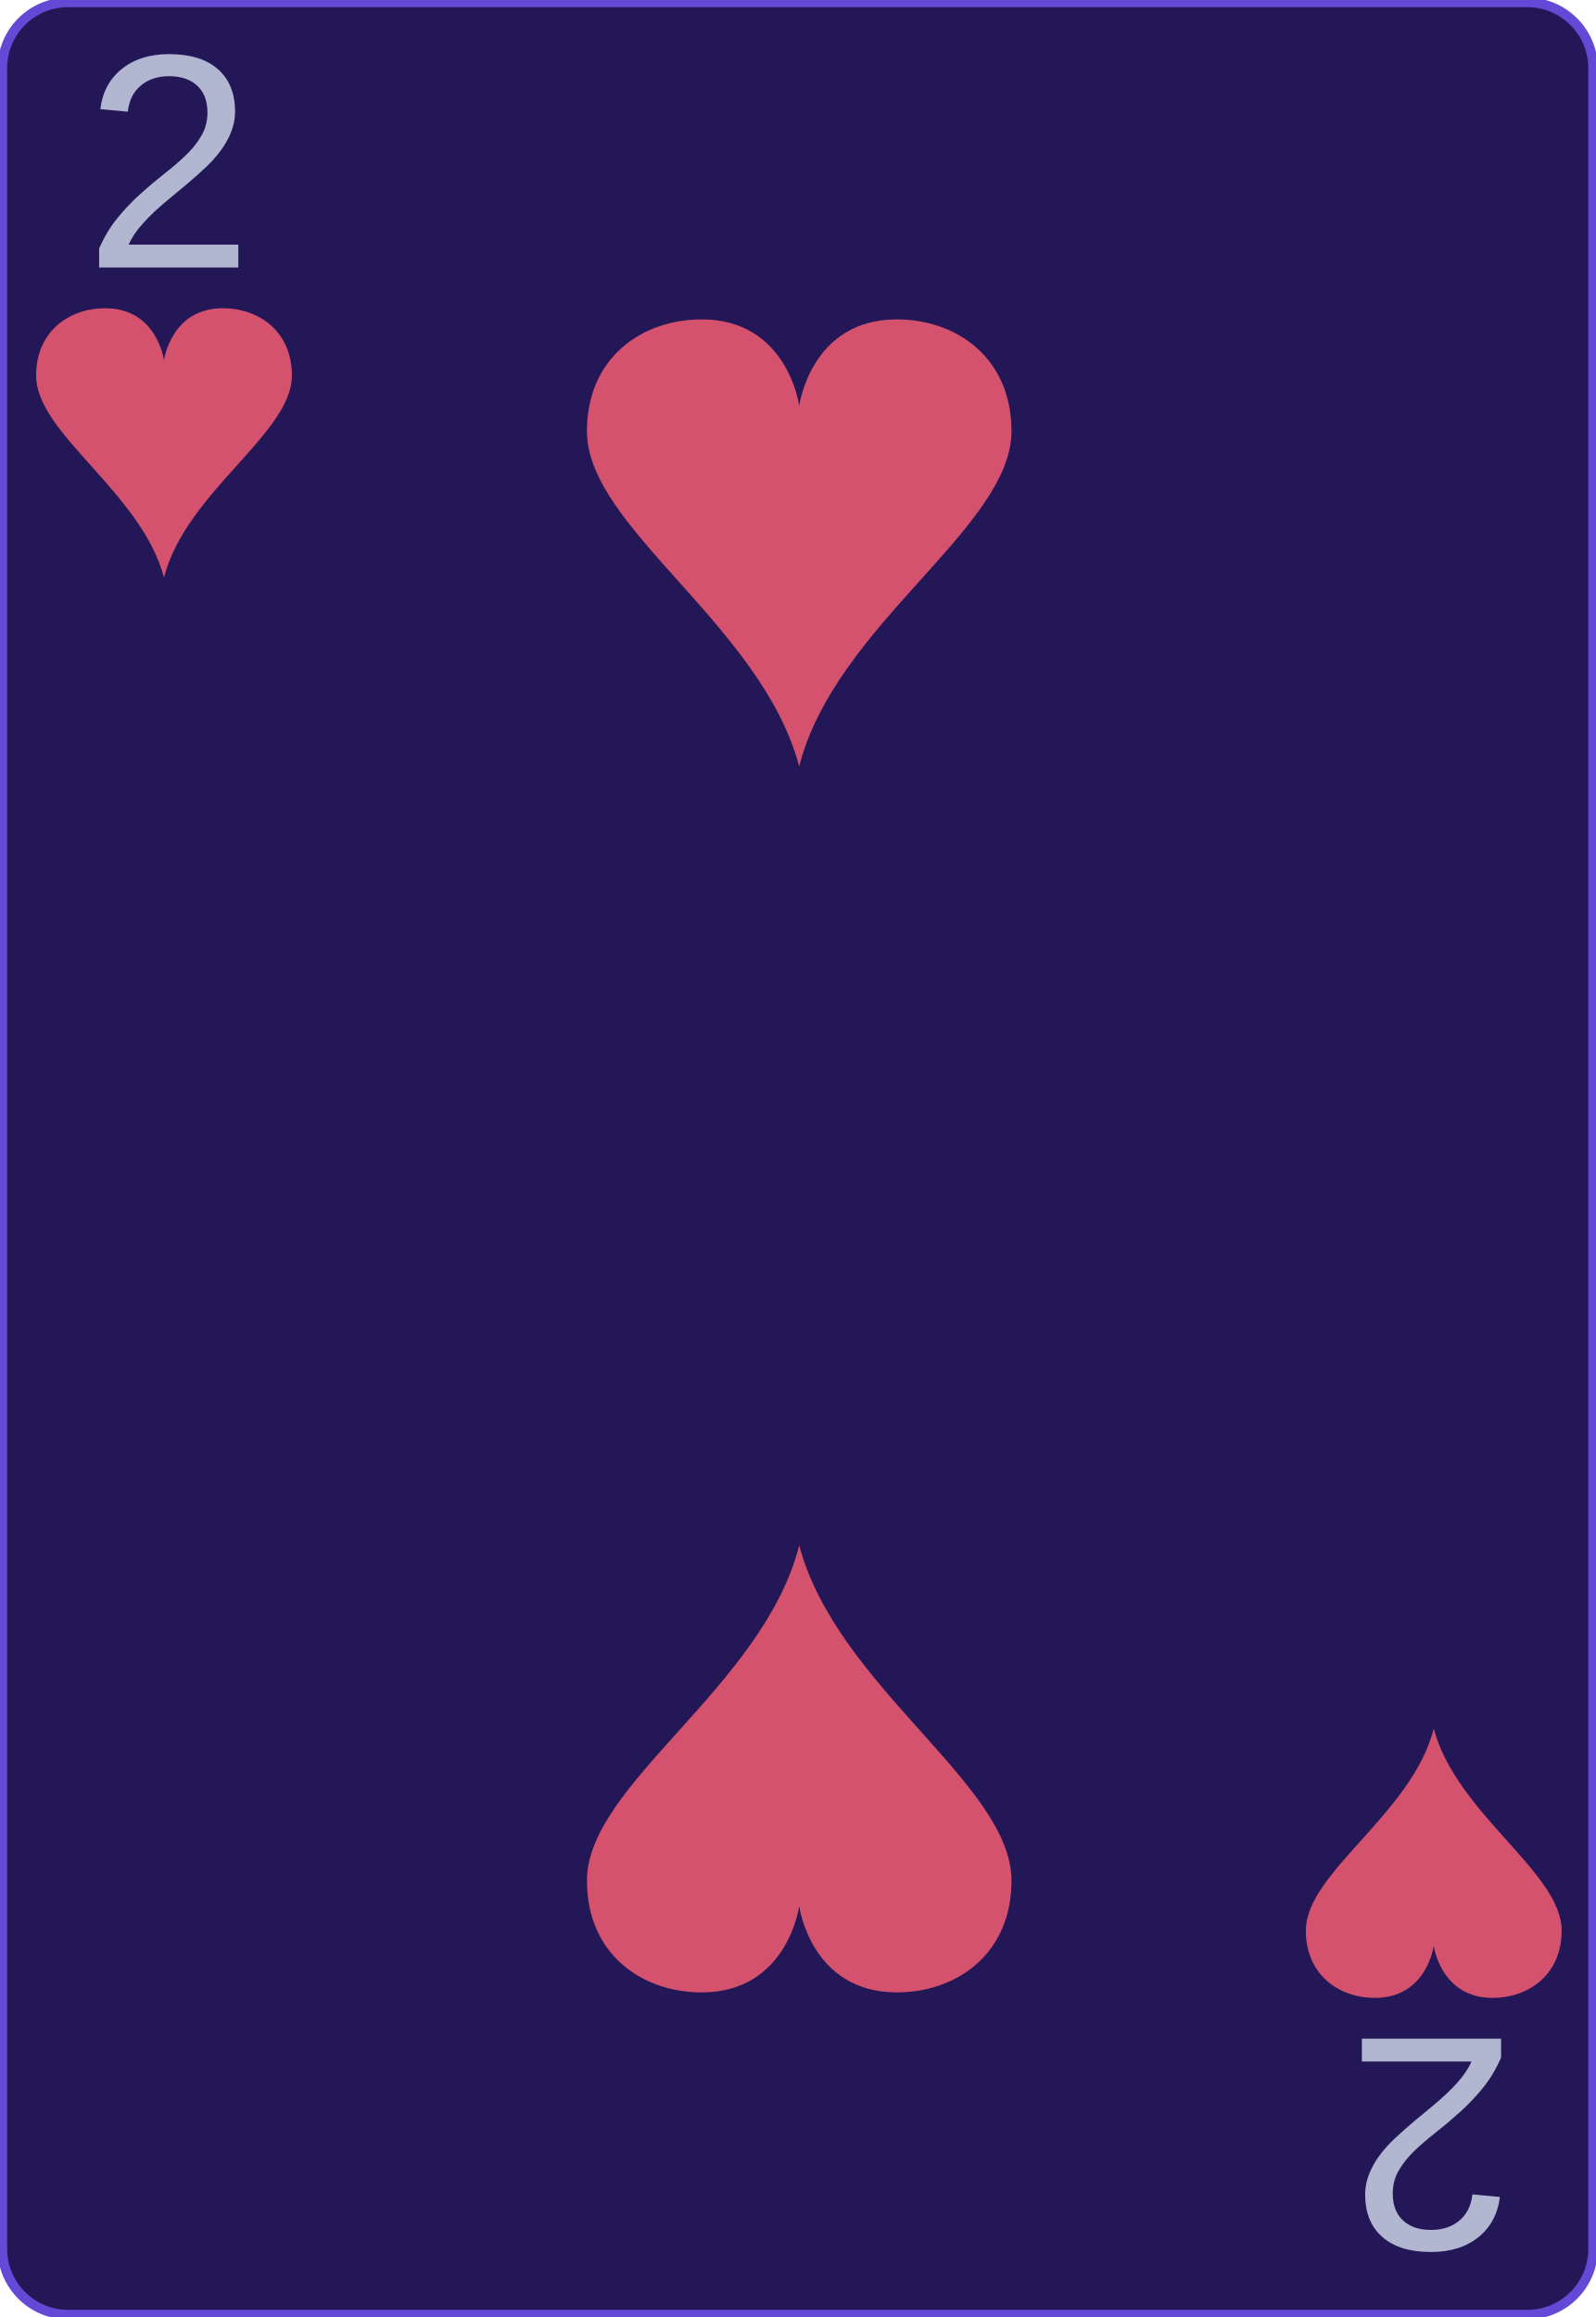
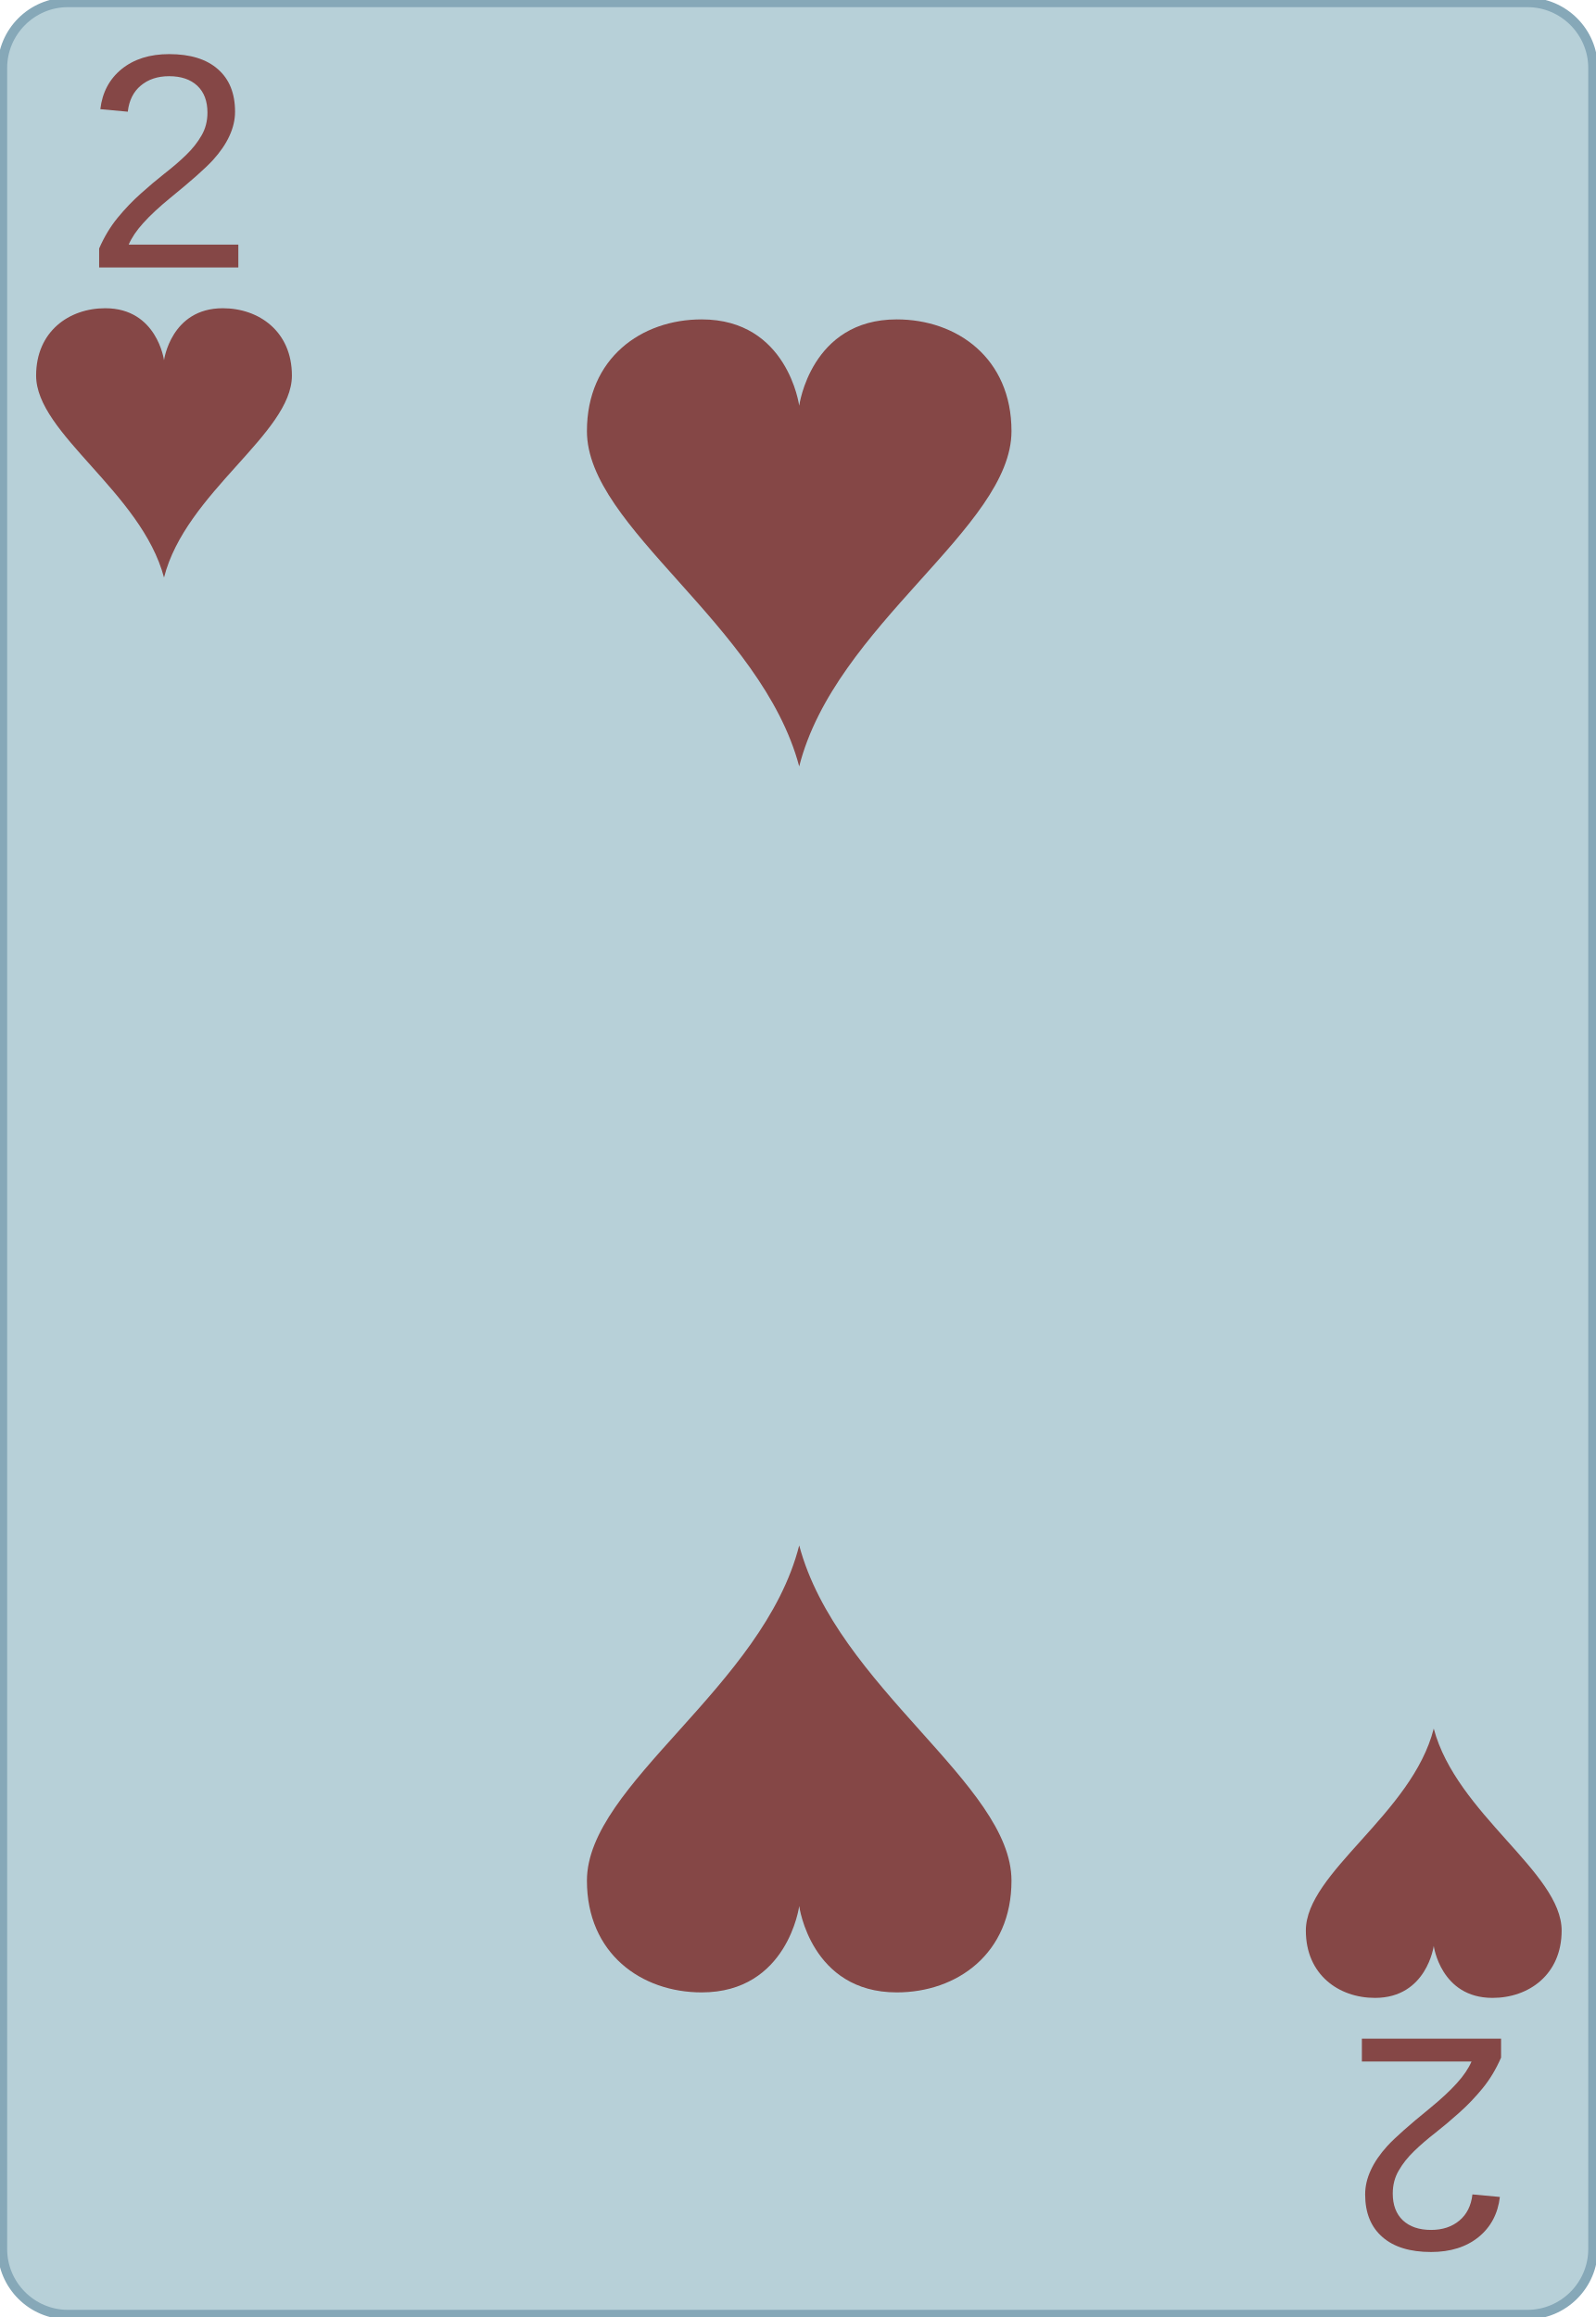
- <svg xmlns="http://www.w3.org/2000/svg" xmlns:xlink="http://www.w3.org/1999/xlink" width="167.087pt" height="242.667pt" viewBox="0 0 167.087 242.667" id="svg2" version="1.1" fill="#d4526d">
+ <svg xmlns="http://www.w3.org/2000/svg" xmlns:xlink="http://www.w3.org/1999/xlink" width="167.087pt" height="242.667pt" viewBox="0 0 167.087 242.667" id="svg2" version="1.1" fill="#854746">
  <defs id="defs41">
    <radialGradient xlink:href="#linearGradient3773" id="radialGradient3781" cx="-0.158" cy="-8.835" fx="-0.158" fy="-8.835" r="8" gradientTransform="matrix(-1.584269,-0.02349808,0.03071979,-2.477574,-0.2485638,-26.71351)" gradientUnits="userSpaceOnUse" />
    <linearGradient id="linearGradient3773">
-       <stop style="stop-color:#d4526d;stop-opacity:1;" offset="0" id="stop3775" />
-       <stop style="stop-color:#d4526d;stop-opacity:0.649;" offset="1" id="stop3777" />
+       <stop style="stop-color:#854746;stop-opacity:1;" offset="0" id="stop3775" />
+       <stop style="stop-color:#854746;stop-opacity:0.649;" offset="1" id="stop3777" />
    </linearGradient>
    <radialGradient xlink:href="#linearGradient3773" id="radialGradient3957" cx="-0.158" cy="-8.835" fx="-0.158" fy="-8.835" r="8" gradientTransform="matrix(-1.584269,-0.02349808,0.03071979,-2.477574,-0.2485638,-26.71351)" gradientUnits="userSpaceOnUse" />
    <linearGradient id="linearGradient3959">
-       <stop style="stop-color:#d4526d;stop-opacity:1;" offset="0" id="stop3961" />
-       <stop style="stop-color:#d4526d;stop-opacity:0.649;" offset="1" id="stop3963" />
+       <stop style="stop-color:#854746;stop-opacity:1;" offset="0" id="stop3961" />
+       <stop style="stop-color:#854746;stop-opacity:0.649;" offset="1" id="stop3963" />
    </linearGradient>
    <radialGradient r="81.903" fy="509.476" fx="168.025" cy="509.476" cx="168.025" gradientTransform="matrix(1.25656,-0.7774064,0.3366382,0.5361257,-221.2021,359.2426)" gradientUnits="userSpaceOnUse" id="radialGradient3975" xlink:href="#linearGradient3784-4" />
    <linearGradient id="linearGradient3784-4">
-       <stop style="stop-color:#0e0930;stop-opacity:0.435;" offset="0" id="stop3786-8" />
-       <stop style="stop-color:#d4526d;stop-opacity:0;" offset="1" id="stop3788-6" />
+       <stop style="stop-color:#e1ebee;stop-opacity:0.435;" offset="0" id="stop3786-8" />
+       <stop style="stop-color:#854746;stop-opacity:0;" offset="1" id="stop3788-6" />
    </linearGradient>
    <radialGradient xlink:href="#linearGradient3784-4-5" id="radialGradient3929" gradientUnits="userSpaceOnUse" gradientTransform="matrix(1.25656,-0.7774064,0.3366382,0.5361257,-221.2021,359.2426)" cx="168.025" cy="509.476" fx="168.025" fy="509.476" r="81.903" />
    <linearGradient id="linearGradient3784-4-5">
-       <stop style="stop-color:#0e0930;stop-opacity:0.489;" offset="0" id="stop3786-8-0" />
-       <stop style="stop-color:#d4526d;stop-opacity:0;" offset="1" id="stop3788-6-3" />
+       <stop style="stop-color:#e1ebee;stop-opacity:0.489;" offset="0" id="stop3786-8-0" />
+       <stop style="stop-color:#854746;stop-opacity:0;" offset="1" id="stop3788-6-3" />
    </linearGradient>
    <radialGradient xlink:href="#linearGradient3784-4-1" id="radialGradient3927" gradientUnits="userSpaceOnUse" gradientTransform="matrix(1.25656,-0.7774064,0.3366382,0.5361257,-221.2021,359.2426)" cx="168.025" cy="509.476" fx="168.025" fy="509.476" r="81.903" />
    <linearGradient id="linearGradient3784-4-1">
-       <stop style="stop-color:#0e0930;stop-opacity:0.237;" offset="0" id="stop3786-8-03" />
-       <stop style="stop-color:#d4526d;stop-opacity:0;" offset="1" id="stop3788-6-6" />
+       <stop style="stop-color:#e1ebee;stop-opacity:0.237;" offset="0" id="stop3786-8-03" />
+       <stop style="stop-color:#854746;stop-opacity:0;" offset="1" id="stop3788-6-6" />
    </linearGradient>
    <radialGradient xlink:href="#linearGradient3768" id="radialGradient3776" cx="-0.206" cy="-4.579" fx="-0.206" fy="-4.579" r="8" gradientTransform="matrix(-1,0,0,-1.720176,-0.4120407,-13.02719)" gradientUnits="userSpaceOnUse" />
    <linearGradient id="linearGradient3768">
-       <stop style="stop-color:#d4526d;stop-opacity:1;" offset="0" id="stop3770" />
-       <stop style="stop-color:#d4526d;stop-opacity:0.672;" offset="1" id="stop3772" />
+       <stop style="stop-color:#854746;stop-opacity:1;" offset="0" id="stop3770" />
+       <stop style="stop-color:#854746;stop-opacity:0.672;" offset="1" id="stop3772" />
    </linearGradient>
    <radialGradient r="81.903" fy="511.223" fx="171.487" cy="511.223" cx="171.487" gradientTransform="matrix(1.152989,-0.6739155,0.3948202,0.6754904,-233.6326,270.4008)" gradientUnits="userSpaceOnUse" id="radialGradient4013" xlink:href="#linearGradient3784-4-6" />
    <linearGradient id="linearGradient3784-4-6">
-       <stop style="stop-color:#0e0930;stop-opacity:0.313;" offset="0" id="stop3786-8-8" />
-       <stop style="stop-color:#d4526d;stop-opacity:0;" offset="1" id="stop3788-6-8" />
+       <stop style="stop-color:#e1ebee;stop-opacity:0.313;" offset="0" id="stop3786-8-8" />
+       <stop style="stop-color:#854746;stop-opacity:0;" offset="1" id="stop3788-6-8" />
    </linearGradient>
    <radialGradient r="81.903" fy="492.632" fx="159.354" cy="492.632" cx="159.354" gradientTransform="matrix(1.089478,-0.715138,0.4464527,0.6562658,-244.9333,290.9185)" gradientUnits="userSpaceOnUse" id="radialGradient4013-8" xlink:href="#linearGradient3784-4-2" />
    <linearGradient id="linearGradient3784-4-2">
-       <stop style="stop-color:#0e0930;stop-opacity:0.29;" offset="0" id="stop3786-8-1" />
-       <stop style="stop-color:#d4526d;stop-opacity:0;" offset="1" id="stop3788-6-5" />
+       <stop style="stop-color:#e1ebee;stop-opacity:0.29;" offset="0" id="stop3786-8-1" />
+       <stop style="stop-color:#854746;stop-opacity:0;" offset="1" id="stop3788-6-5" />
    </linearGradient>
    <radialGradient r="81.903" fy="492.632" fx="159.354" cy="492.632" cx="159.354" gradientTransform="matrix(1.089478,-0.715138,0.4464527,0.6562658,-244.9333,290.9185)" gradientUnits="userSpaceOnUse" id="radialGradient3073" xlink:href="#linearGradient3784-4-2" />
  </defs>
-   <g id="Layer_x0020_1" style="fill-rule:nonzero;clip-rule:nonzero;stroke:#d4526d;stroke-miterlimit:4;">
-     <path style="fill:#231757;stroke-width:0.5;;stroke:#6449d7;stroke-width:1;" d="M166.837,235.548c0,3.777-3.087,6.869-6.871,6.869H7.111c-3.775,0-6.861-3.092-6.861-6.869V7.12C0.25,3.343,3.336,0.25,7.111,0.25h152.855    c3.784,0,6.871,3.093,6.871,6.87v228.428z" id="path5" />
+   <g id="Layer_x0020_1" style="fill-rule:nonzero;clip-rule:nonzero;stroke:#854746;stroke-miterlimit:4;">
+     <path style="fill:#b7d0d8;stroke-width:0.5;;stroke:#86a8b8;stroke-width:1;" d="M166.837,235.548c0,3.777-3.087,6.869-6.871,6.869H7.111c-3.775,0-6.861-3.092-6.861-6.869V7.12C0.25,3.343,3.336,0.25,7.111,0.25h152.855    c3.784,0,6.871,3.093,6.871,6.87v228.428z" id="path5" />
    <g style="stroke:none;" id="g7">
      <g id="g9">

			</g>
    </g>
    <g id="g15">

		</g>
    <g id="g19">

		</g>
    <g style="stroke:none;" id="g23">
      <g id="g25">

			</g>
    </g>
    <g style="stroke:none;" id="g31">
      <g id="g33">

			</g>
    </g>
  </g>
-   <text style="font-size:32px;font-style:normal;font-weight:normal;line-height:125%;letter-spacing:0px;word-spacing:0px;fill:#b1b7d0;fill-opacity:1;stroke:none;font-family:Bitstream Vera Sans" x="8.775" y="28.013" id="text3788" fill="#b1b7d0">
-     <tspan id="tspan3790" x="8.775" y="28.013" style="font-style:normal;font-variant:normal;font-weight:normal;font-stretch:normal;fill:#b1b7d0;fill-opacity:1;font-family:Arial;-inkscape-font-specification:Arial" fill="#b1b7d0">2</tspan>
+   <text style="font-size:32px;font-style:normal;font-weight:normal;line-height:125%;letter-spacing:0px;word-spacing:0px;fill:#854746;fill-opacity:1;stroke:none;font-family:Bitstream Vera Sans" x="8.775" y="28.013" id="text3788" fill="#854746">
+     <tspan id="tspan3790" x="8.775" y="28.013" style="font-style:normal;font-variant:normal;font-weight:normal;font-stretch:normal;fill:#854746;fill-opacity:1;font-family:Arial;-inkscape-font-specification:Arial" fill="#854746">2</tspan>
  </text>
-   <g transform="matrix(1.674307,0,0,1.566992,17.17751,46.38532)" id="layer1-9-6" style="fill:#d4526d;fill-opacity:1">
-     <path style="fill:#d4526d;fill-opacity:1" id="hl-8" d="M 3.676,-9 C 0.433,-9 0,-5.523 0,-5.523 0,-5.523 -0.433,-9 -3.676,-9 -5.946,-9 -8,-7.441 -8,-4.5 -8,-0.614 -1.421,3.294 0,9 1.352,3.299 8,-0.614 8,-4.5 8,-7.441 5.946,-9 3.676,-9 z" />
+   <g transform="matrix(1.674307,0,0,1.566992,17.17751,46.38532)" id="layer1-9-6" style="fill:#854746;fill-opacity:1">
+     <path style="fill:#854746;fill-opacity:1" id="hl-8" d="M 3.676,-9 C 0.433,-9 0,-5.523 0,-5.523 0,-5.523 -0.433,-9 -3.676,-9 -5.946,-9 -8,-7.441 -8,-4.5 -8,-0.614 -1.421,3.294 0,9 1.352,3.299 8,-0.614 8,-4.5 8,-7.441 5.946,-9 3.676,-9 z" />
  </g>
-   <text style="font-size:32px;font-style:normal;font-weight:normal;line-height:125%;letter-spacing:0px;word-spacing:0px;fill:#b1b7d0;fill-opacity:1;stroke:none;font-family:Bitstream Vera Sans" x="-158.818" y="-213.515" id="text3788-4" transform="scale(-1,-1)" fill="#b1b7d0">
-     <tspan id="tspan3790-3" x="-158.818" y="-213.515" style="font-style:normal;font-variant:normal;font-weight:normal;font-stretch:normal;fill:#b1b7d0;fill-opacity:1;font-family:Arial;-inkscape-font-specification:Arial" fill="#b1b7d0">2</tspan>
+   <text style="font-size:32px;font-style:normal;font-weight:normal;line-height:125%;letter-spacing:0px;word-spacing:0px;fill:#854746;fill-opacity:1;stroke:none;font-family:Bitstream Vera Sans" x="-158.818" y="-213.515" id="text3788-4" transform="scale(-1,-1)" fill="#854746">
+     <tspan id="tspan3790-3" x="-158.818" y="-213.515" style="font-style:normal;font-variant:normal;font-weight:normal;font-stretch:normal;fill:#854746;fill-opacity:1;font-family:Arial;-inkscape-font-specification:Arial" fill="#854746">2</tspan>
  </text>
-   <g transform="matrix(-1.674307,0,0,-1.566992,150.156,195.1431)" id="layer1-9-6-5" style="fill:#d4526d;fill-opacity:1">
-     <path style="fill:#d4526d;fill-opacity:1" id="hl-8-1" d="M 3.676,-9 C 0.433,-9 0,-5.523 0,-5.523 0,-5.523 -0.433,-9 -3.676,-9 -5.946,-9 -8,-7.441 -8,-4.5 -8,-0.614 -1.421,3.294 0,9 1.352,3.299 8,-0.614 8,-4.5 8,-7.441 5.946,-9 3.676,-9 z" />
+   <g transform="matrix(-1.674307,0,0,-1.566992,150.156,195.1431)" id="layer1-9-6-5" style="fill:#854746;fill-opacity:1">
+     <path style="fill:#854746;fill-opacity:1" id="hl-8-1" d="M 3.676,-9 C 0.433,-9 0,-5.523 0,-5.523 0,-5.523 -0.433,-9 -3.676,-9 -5.946,-9 -8,-7.441 -8,-4.5 -8,-0.614 -1.421,3.294 0,9 1.352,3.299 8,-0.614 8,-4.5 8,-7.441 5.946,-9 3.676,-9 z" />
  </g>
-   <g transform="matrix(2.779008,0,0,2.600887,83.70107,56.85977)" id="layer1-9-6-8" style="fill:#d4526d;fill-opacity:1">
-     <path style="fill:#d4526d;fill-opacity:1" id="hl-8-8" d="M 3.676,-9 C 0.433,-9 0,-5.523 0,-5.523 0,-5.523 -0.433,-9 -3.676,-9 -5.946,-9 -8,-7.441 -8,-4.5 -8,-0.614 -1.421,3.294 0,9 1.352,3.299 8,-0.614 8,-4.5 8,-7.441 5.946,-9 3.676,-9 z" />
+   <g transform="matrix(2.779008,0,0,2.600887,83.70107,56.85977)" id="layer1-9-6-8" style="fill:#854746;fill-opacity:1">
+     <path style="fill:#854746;fill-opacity:1" id="hl-8-8" d="M 3.676,-9 C 0.433,-9 0,-5.523 0,-5.523 0,-5.523 -0.433,-9 -3.676,-9 -5.946,-9 -8,-7.441 -8,-4.5 -8,-0.614 -1.421,3.294 0,9 1.352,3.299 8,-0.614 8,-4.5 8,-7.441 5.946,-9 3.676,-9 z" />
  </g>
-   <g transform="matrix(-2.779008,0,0,-2.600887,83.70107,185.2622)" id="layer1-9-6-8-9" style="fill:#d4526d;fill-opacity:1">
-     <path style="fill:#d4526d;fill-opacity:1" id="hl-8-8-5" d="M 3.676,-9 C 0.433,-9 0,-5.523 0,-5.523 0,-5.523 -0.433,-9 -3.676,-9 -5.946,-9 -8,-7.441 -8,-4.5 -8,-0.614 -1.421,3.294 0,9 1.352,3.299 8,-0.614 8,-4.5 8,-7.441 5.946,-9 3.676,-9 z" />
+   <g transform="matrix(-2.779008,0,0,-2.600887,83.70107,185.2622)" id="layer1-9-6-8-9" style="fill:#854746;fill-opacity:1">
+     <path style="fill:#854746;fill-opacity:1" id="hl-8-8-5" d="M 3.676,-9 C 0.433,-9 0,-5.523 0,-5.523 0,-5.523 -0.433,-9 -3.676,-9 -5.946,-9 -8,-7.441 -8,-4.5 -8,-0.614 -1.421,3.294 0,9 1.352,3.299 8,-0.614 8,-4.5 8,-7.441 5.946,-9 3.676,-9 z" />
  </g>
</svg>
